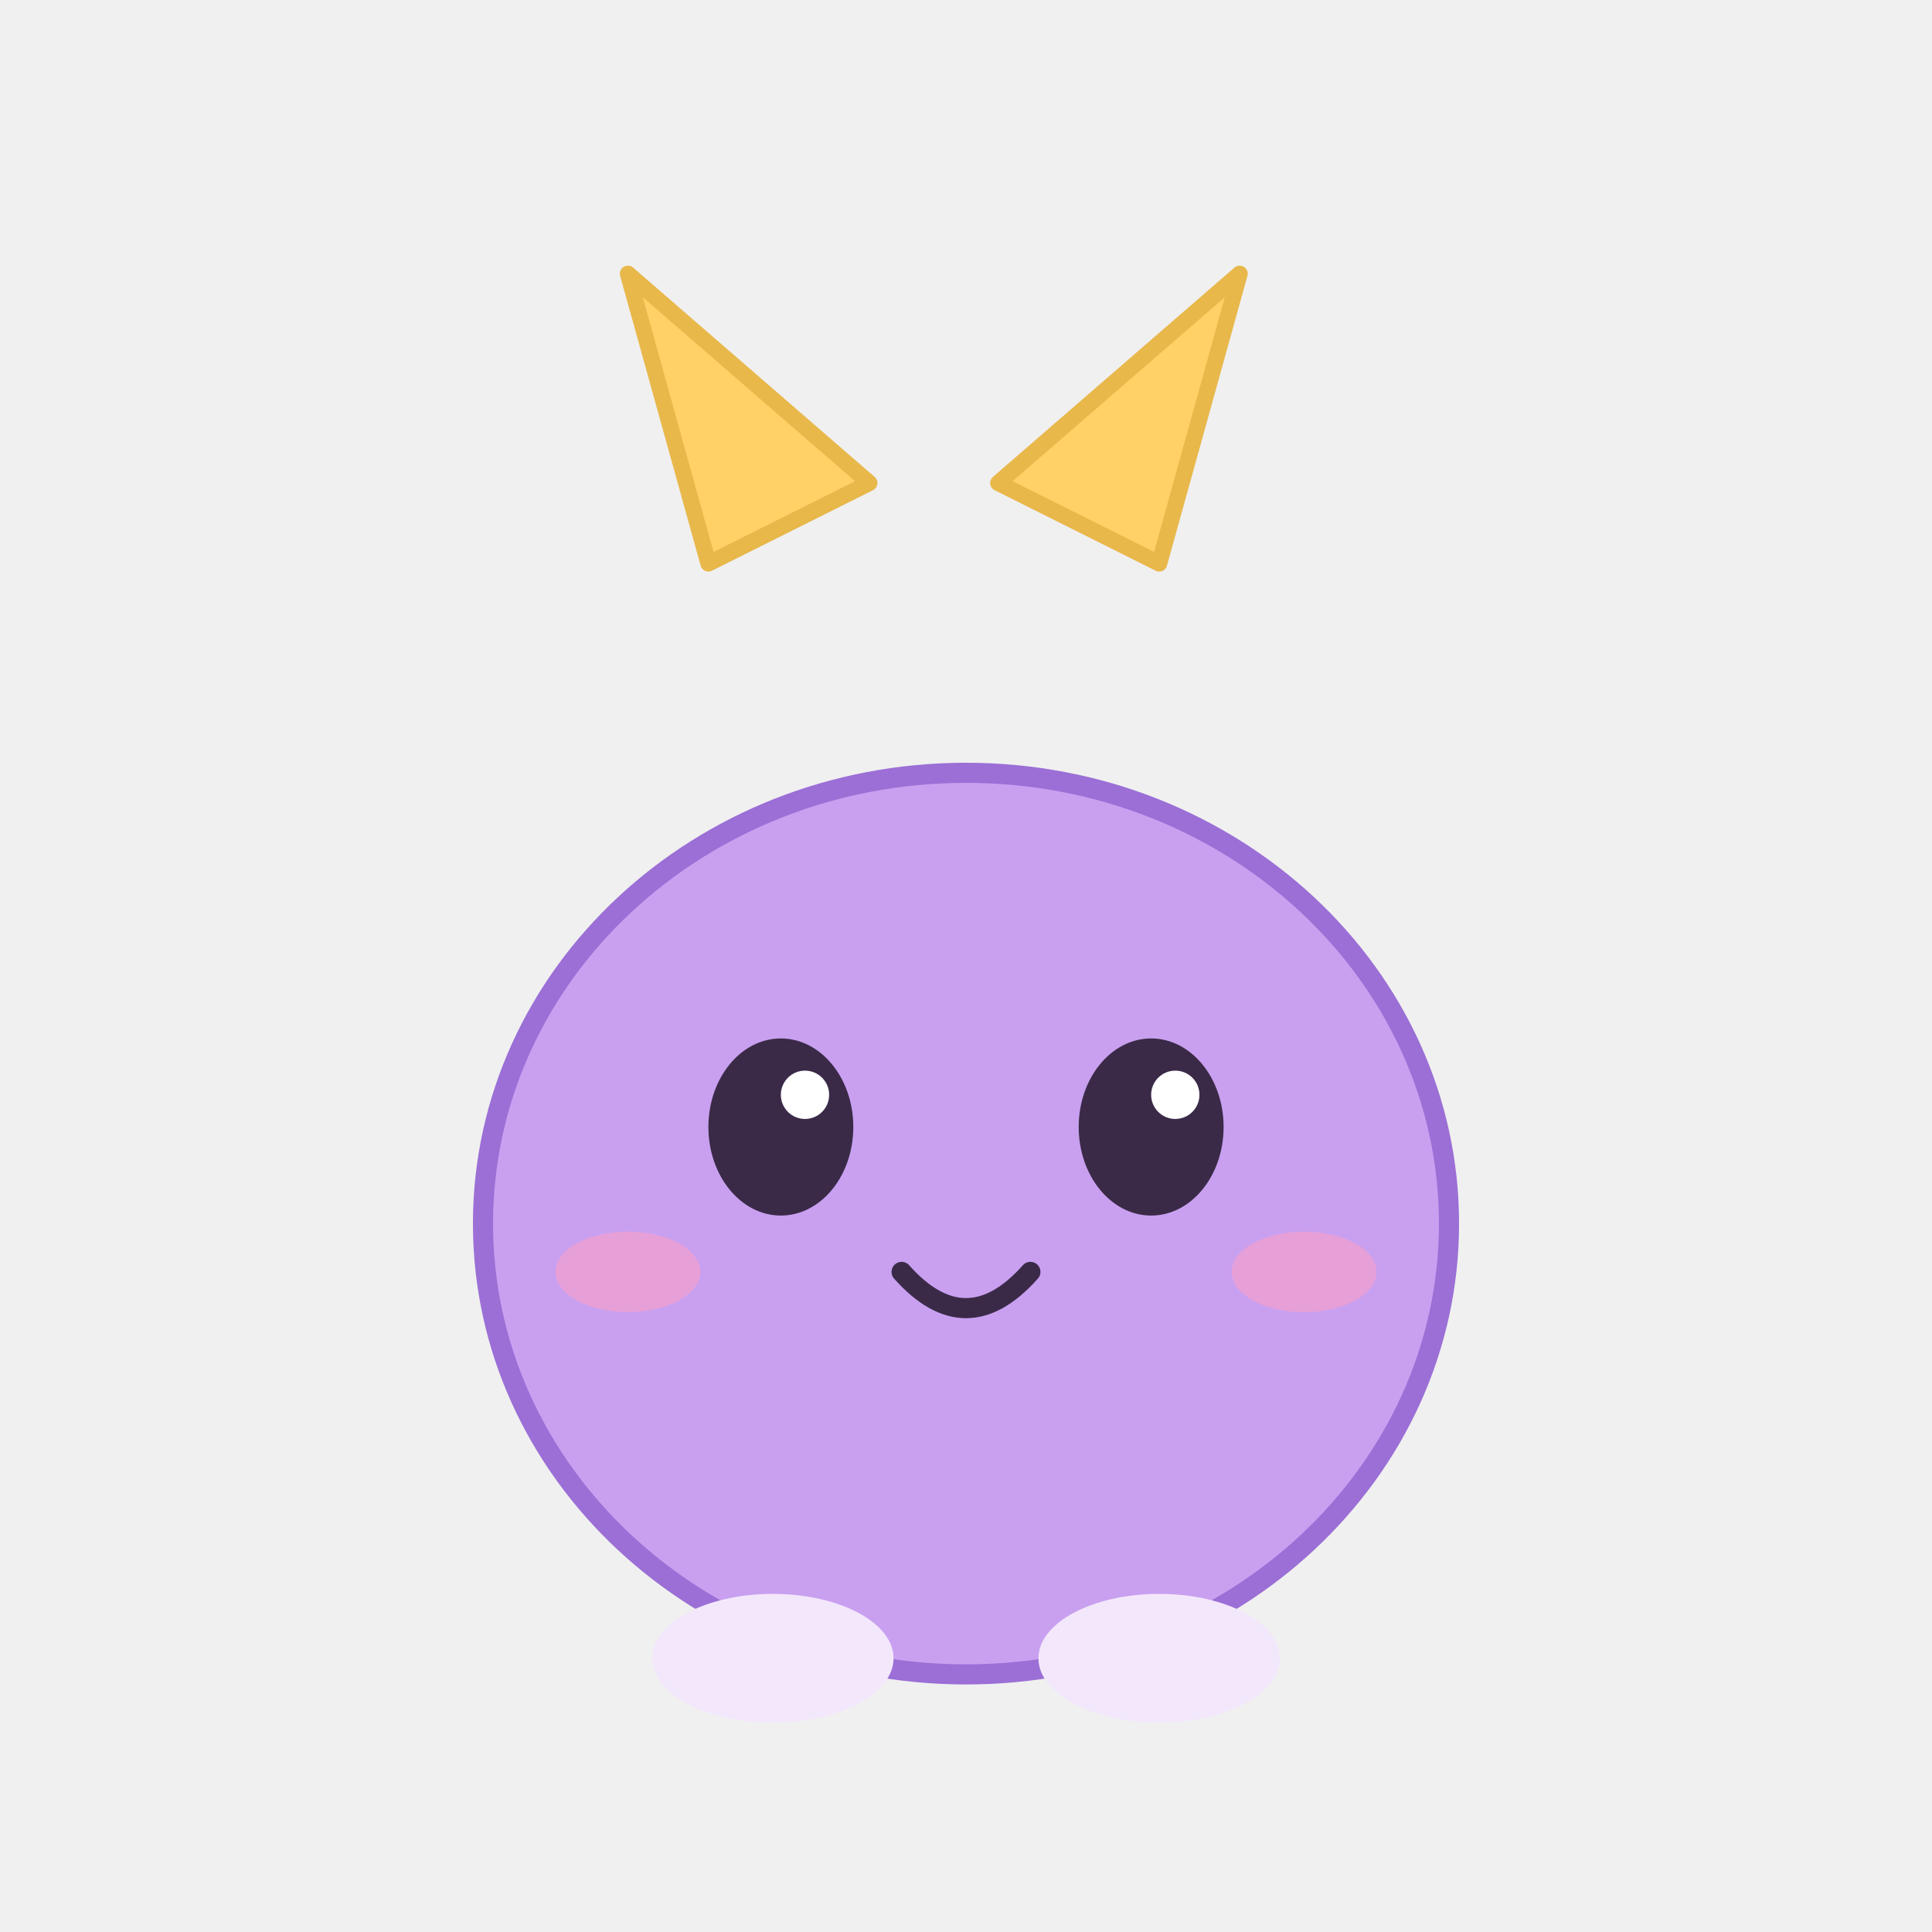
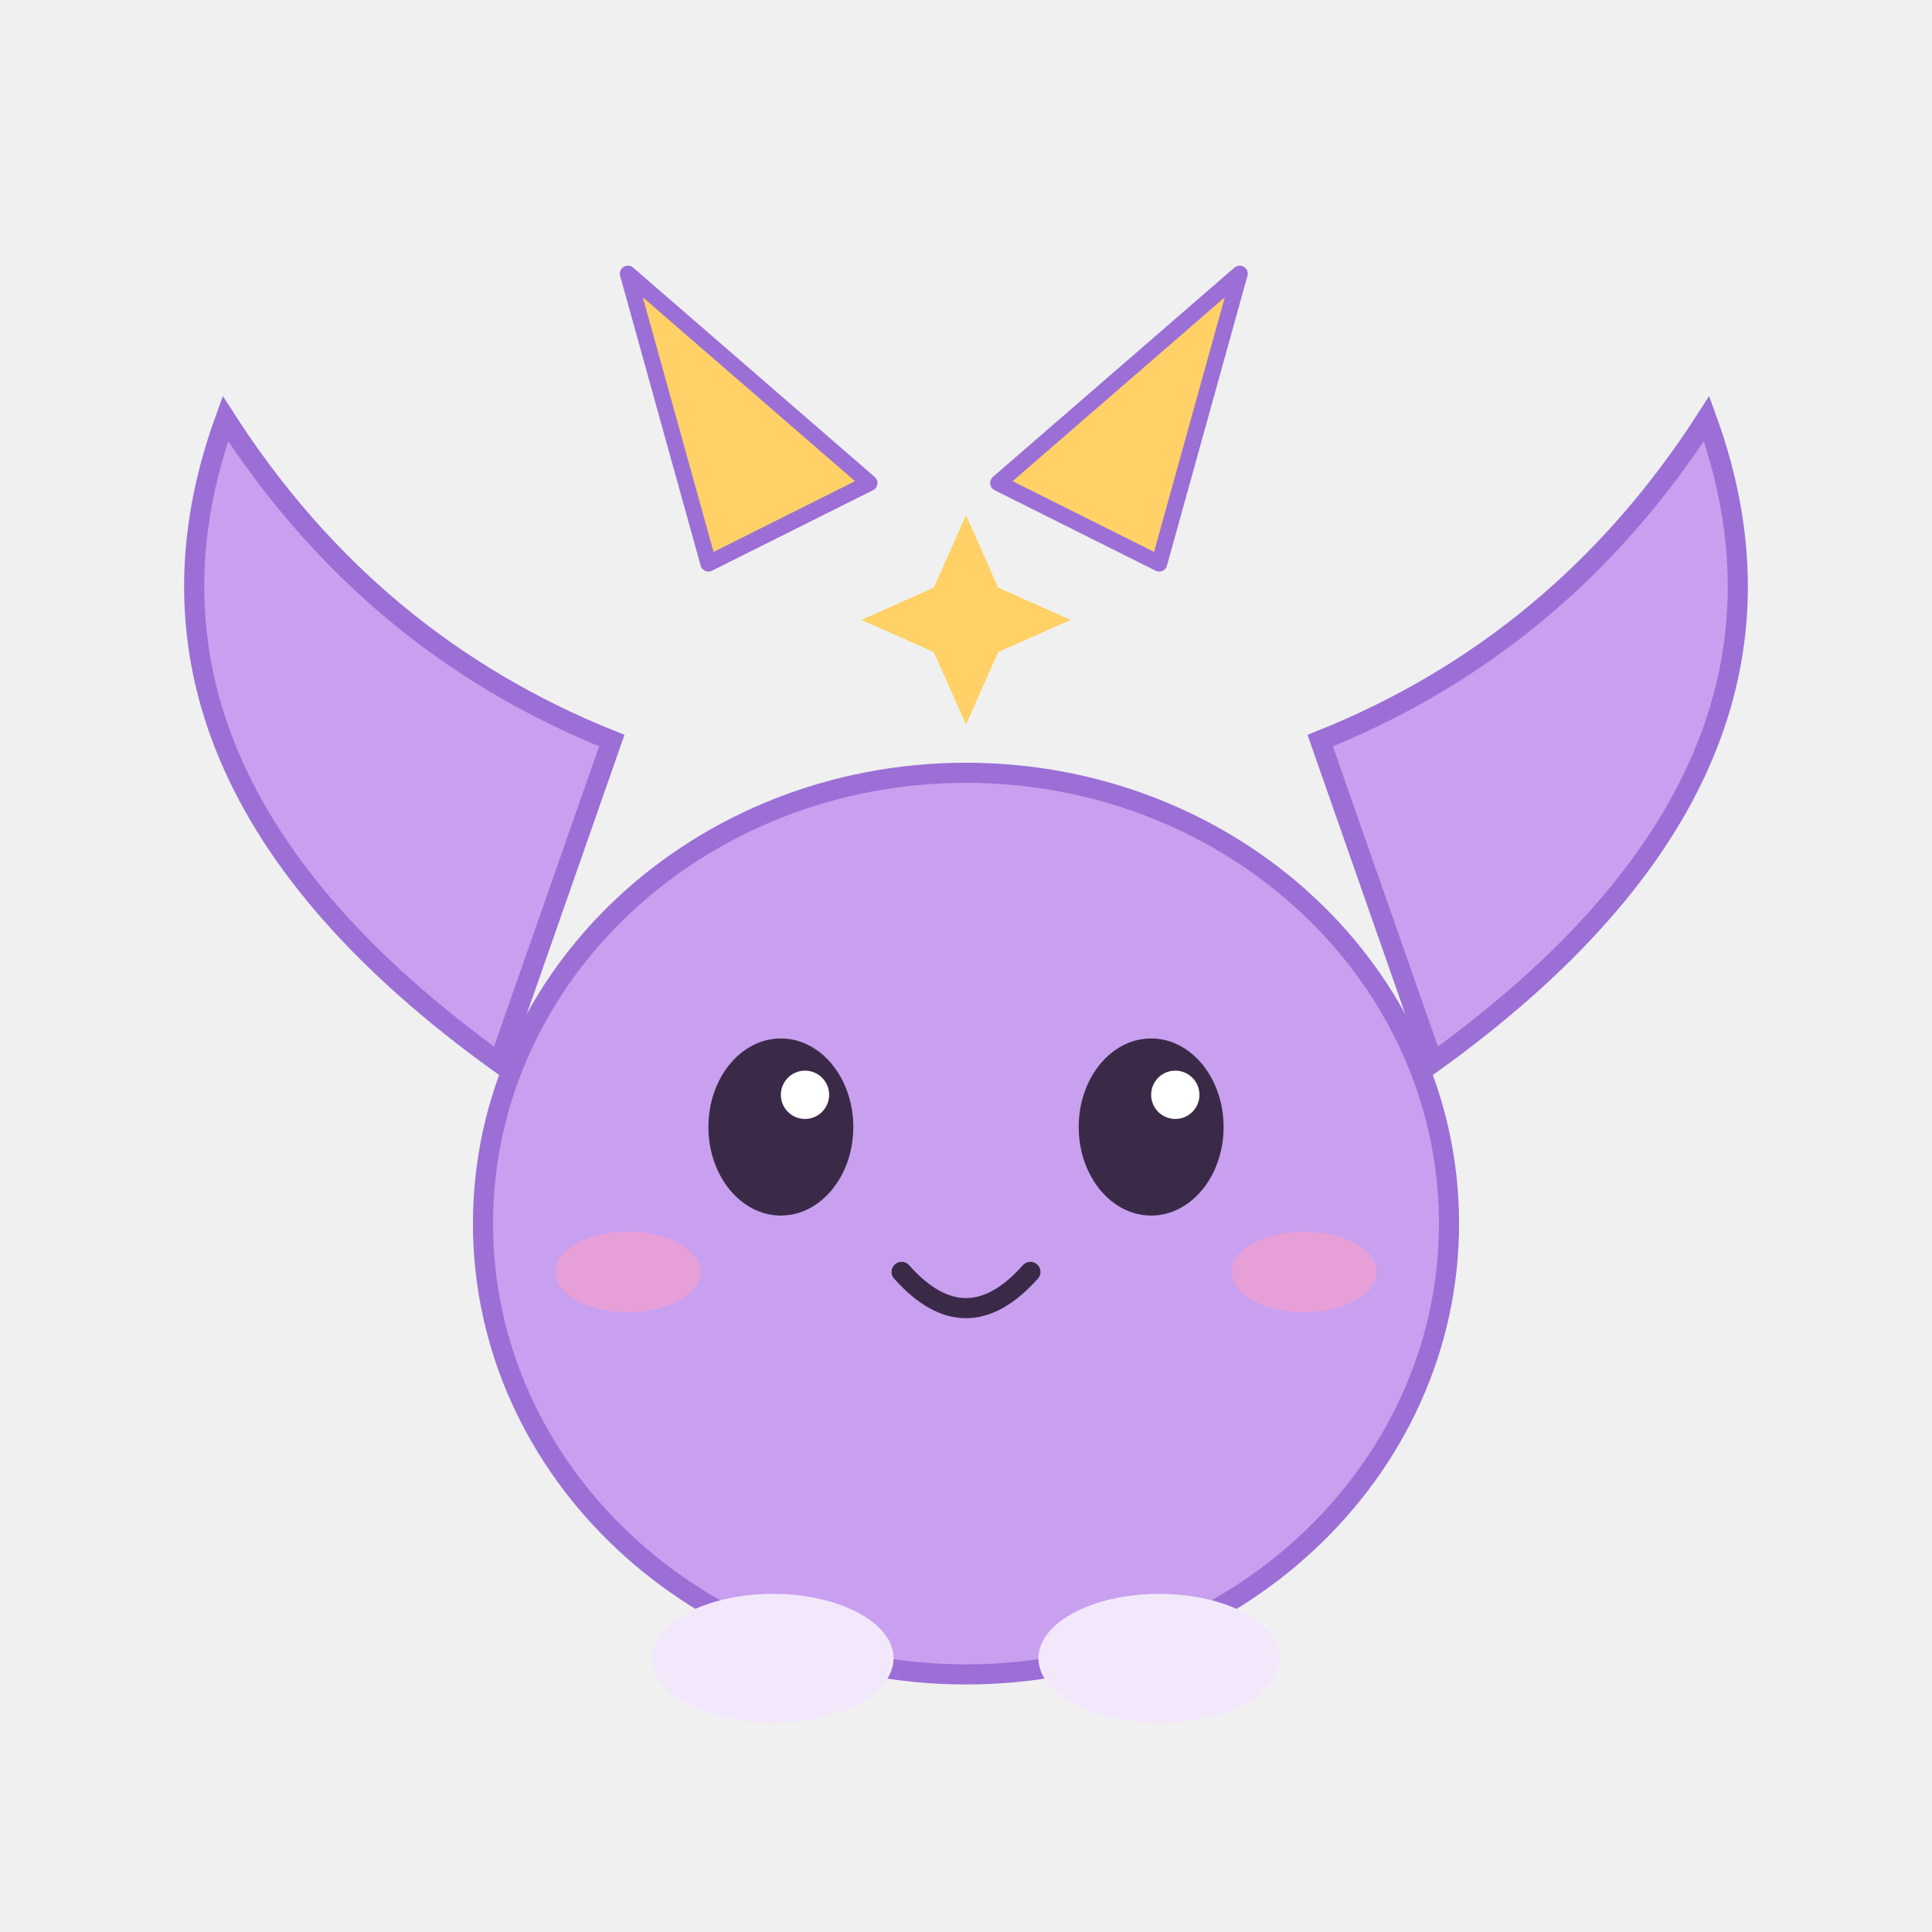
<svg xmlns="http://www.w3.org/2000/svg" viewBox="0 0 240 240" width="240" height="240">
+   <path d="M62 132 Q12 96 28 52 Q46 80 76 92 z" fill="#C9A0F0" stroke="#9B6FD6" stroke-width="2.5" />
+   <path d="M178 132 Q228 96 212 52 Q194 80 164 92 z" fill="#C9A0F0" stroke="#9B6FD6" stroke-width="2.5" />
  <ellipse cx="120" cy="152" rx="60" ry="56" fill="#C9A0F0" stroke="#9B6FD6" stroke-width="2.5" />
-   <path d="M88 70 L78 34 L108 60 z" fill="#FFD166" stroke="#E8B84B" stroke-width="2" stroke-linejoin="round" />
-   <path d="M144 70 L154 34 L124 60 z" fill="#FFD166" stroke="#E8B84B" stroke-width="2" stroke-linejoin="round" />
+   <path d="M88 70 L78 34 L108 60 z" fill="#FFD166" stroke="#9B6FD6" stroke-width="2" stroke-linejoin="round" />
+   <path d="M144 70 L154 34 L124 60 z" fill="#FFD166" stroke="#9B6FD6" stroke-width="2" stroke-linejoin="round" />
+   <path d="M120 64 l4 9 9 4 -9 4 -4 9 -4 -9 -9 -4 9 -4 z" fill="#FFD166" />
  <ellipse cx="97" cy="140" rx="9" ry="11" fill="#3A2A48" />
  <ellipse cx="143" cy="140" rx="9" ry="11" fill="#3A2A48" />
  <circle cx="100" cy="136" r="3" fill="#FFFFFF" />
  <circle cx="146" cy="136" r="3" fill="#FFFFFF" />
  <ellipse cx="78" cy="158" rx="9" ry="5" fill="#FF9EC4" opacity="0.55" />
  <ellipse cx="162" cy="158" rx="9" ry="5" fill="#FF9EC4" opacity="0.55" />
  <path d="M112 158 q8 9 16 0" fill="none" stroke="#3A2A48" stroke-width="2.5" stroke-linecap="round" />
  <ellipse cx="96" cy="206" rx="15" ry="8" fill="#F3E8FB" />
  <ellipse cx="144" cy="206" rx="15" ry="8" fill="#F3E8FB" />
</svg>
